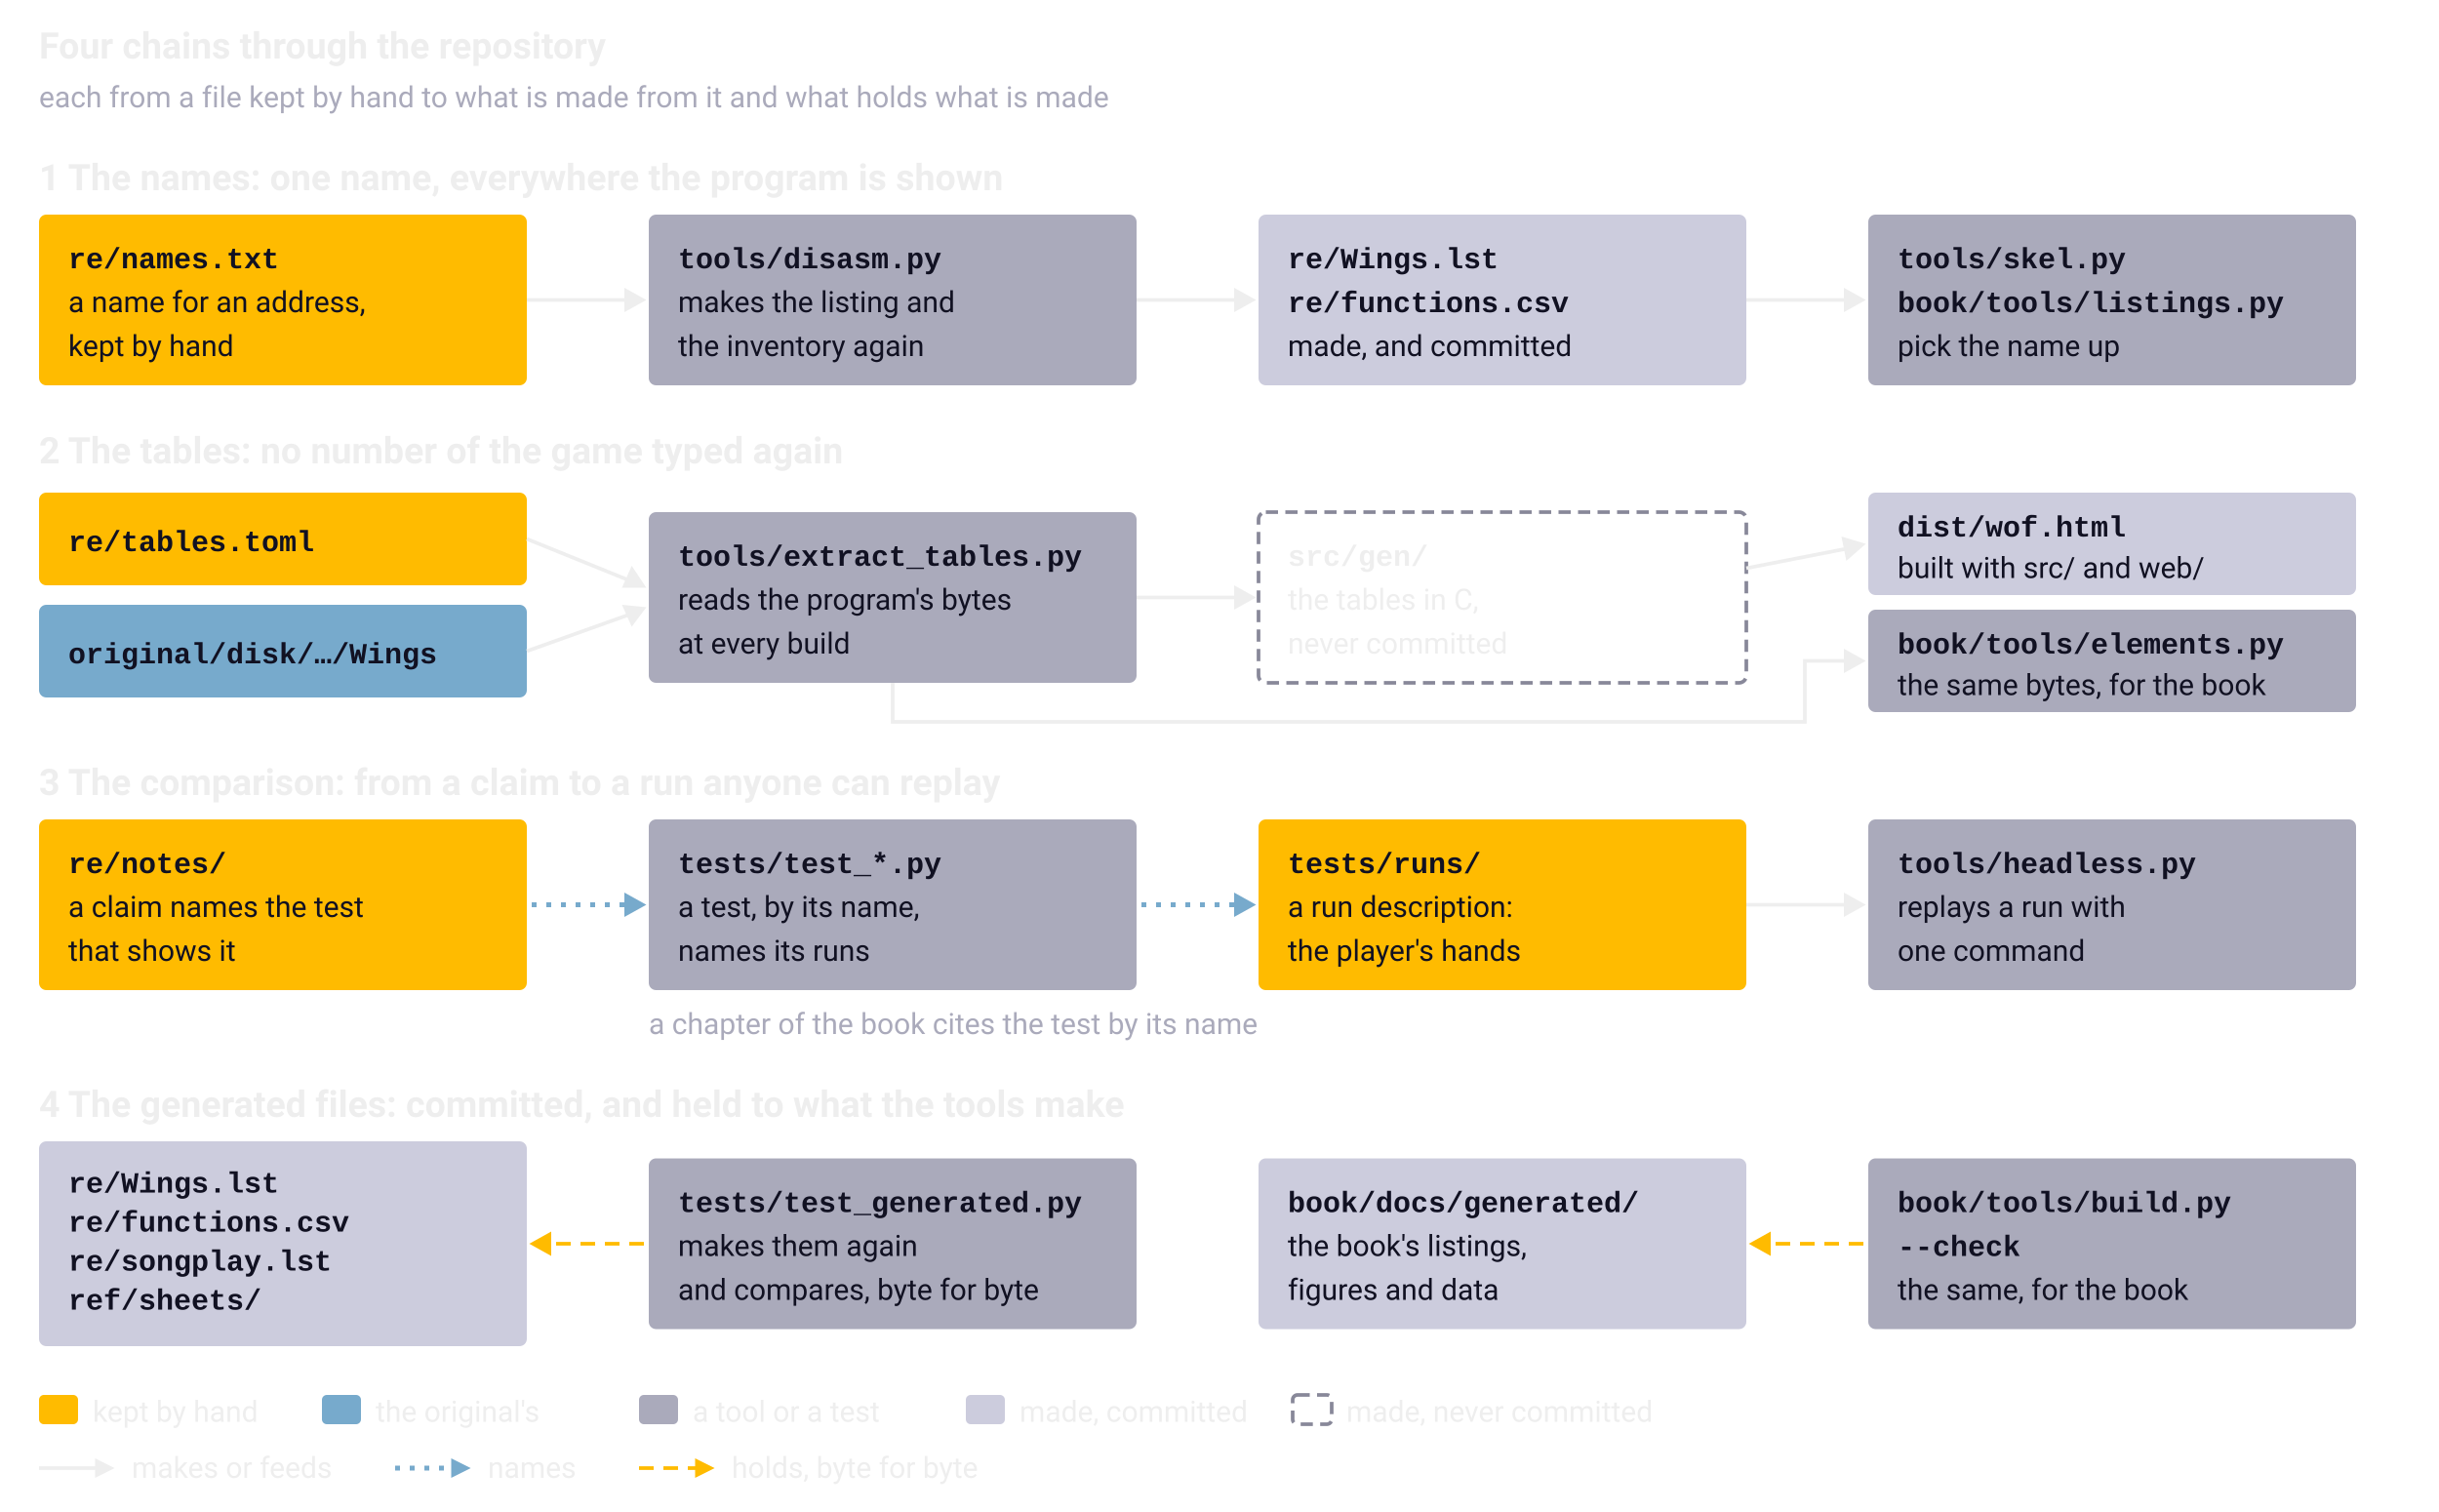
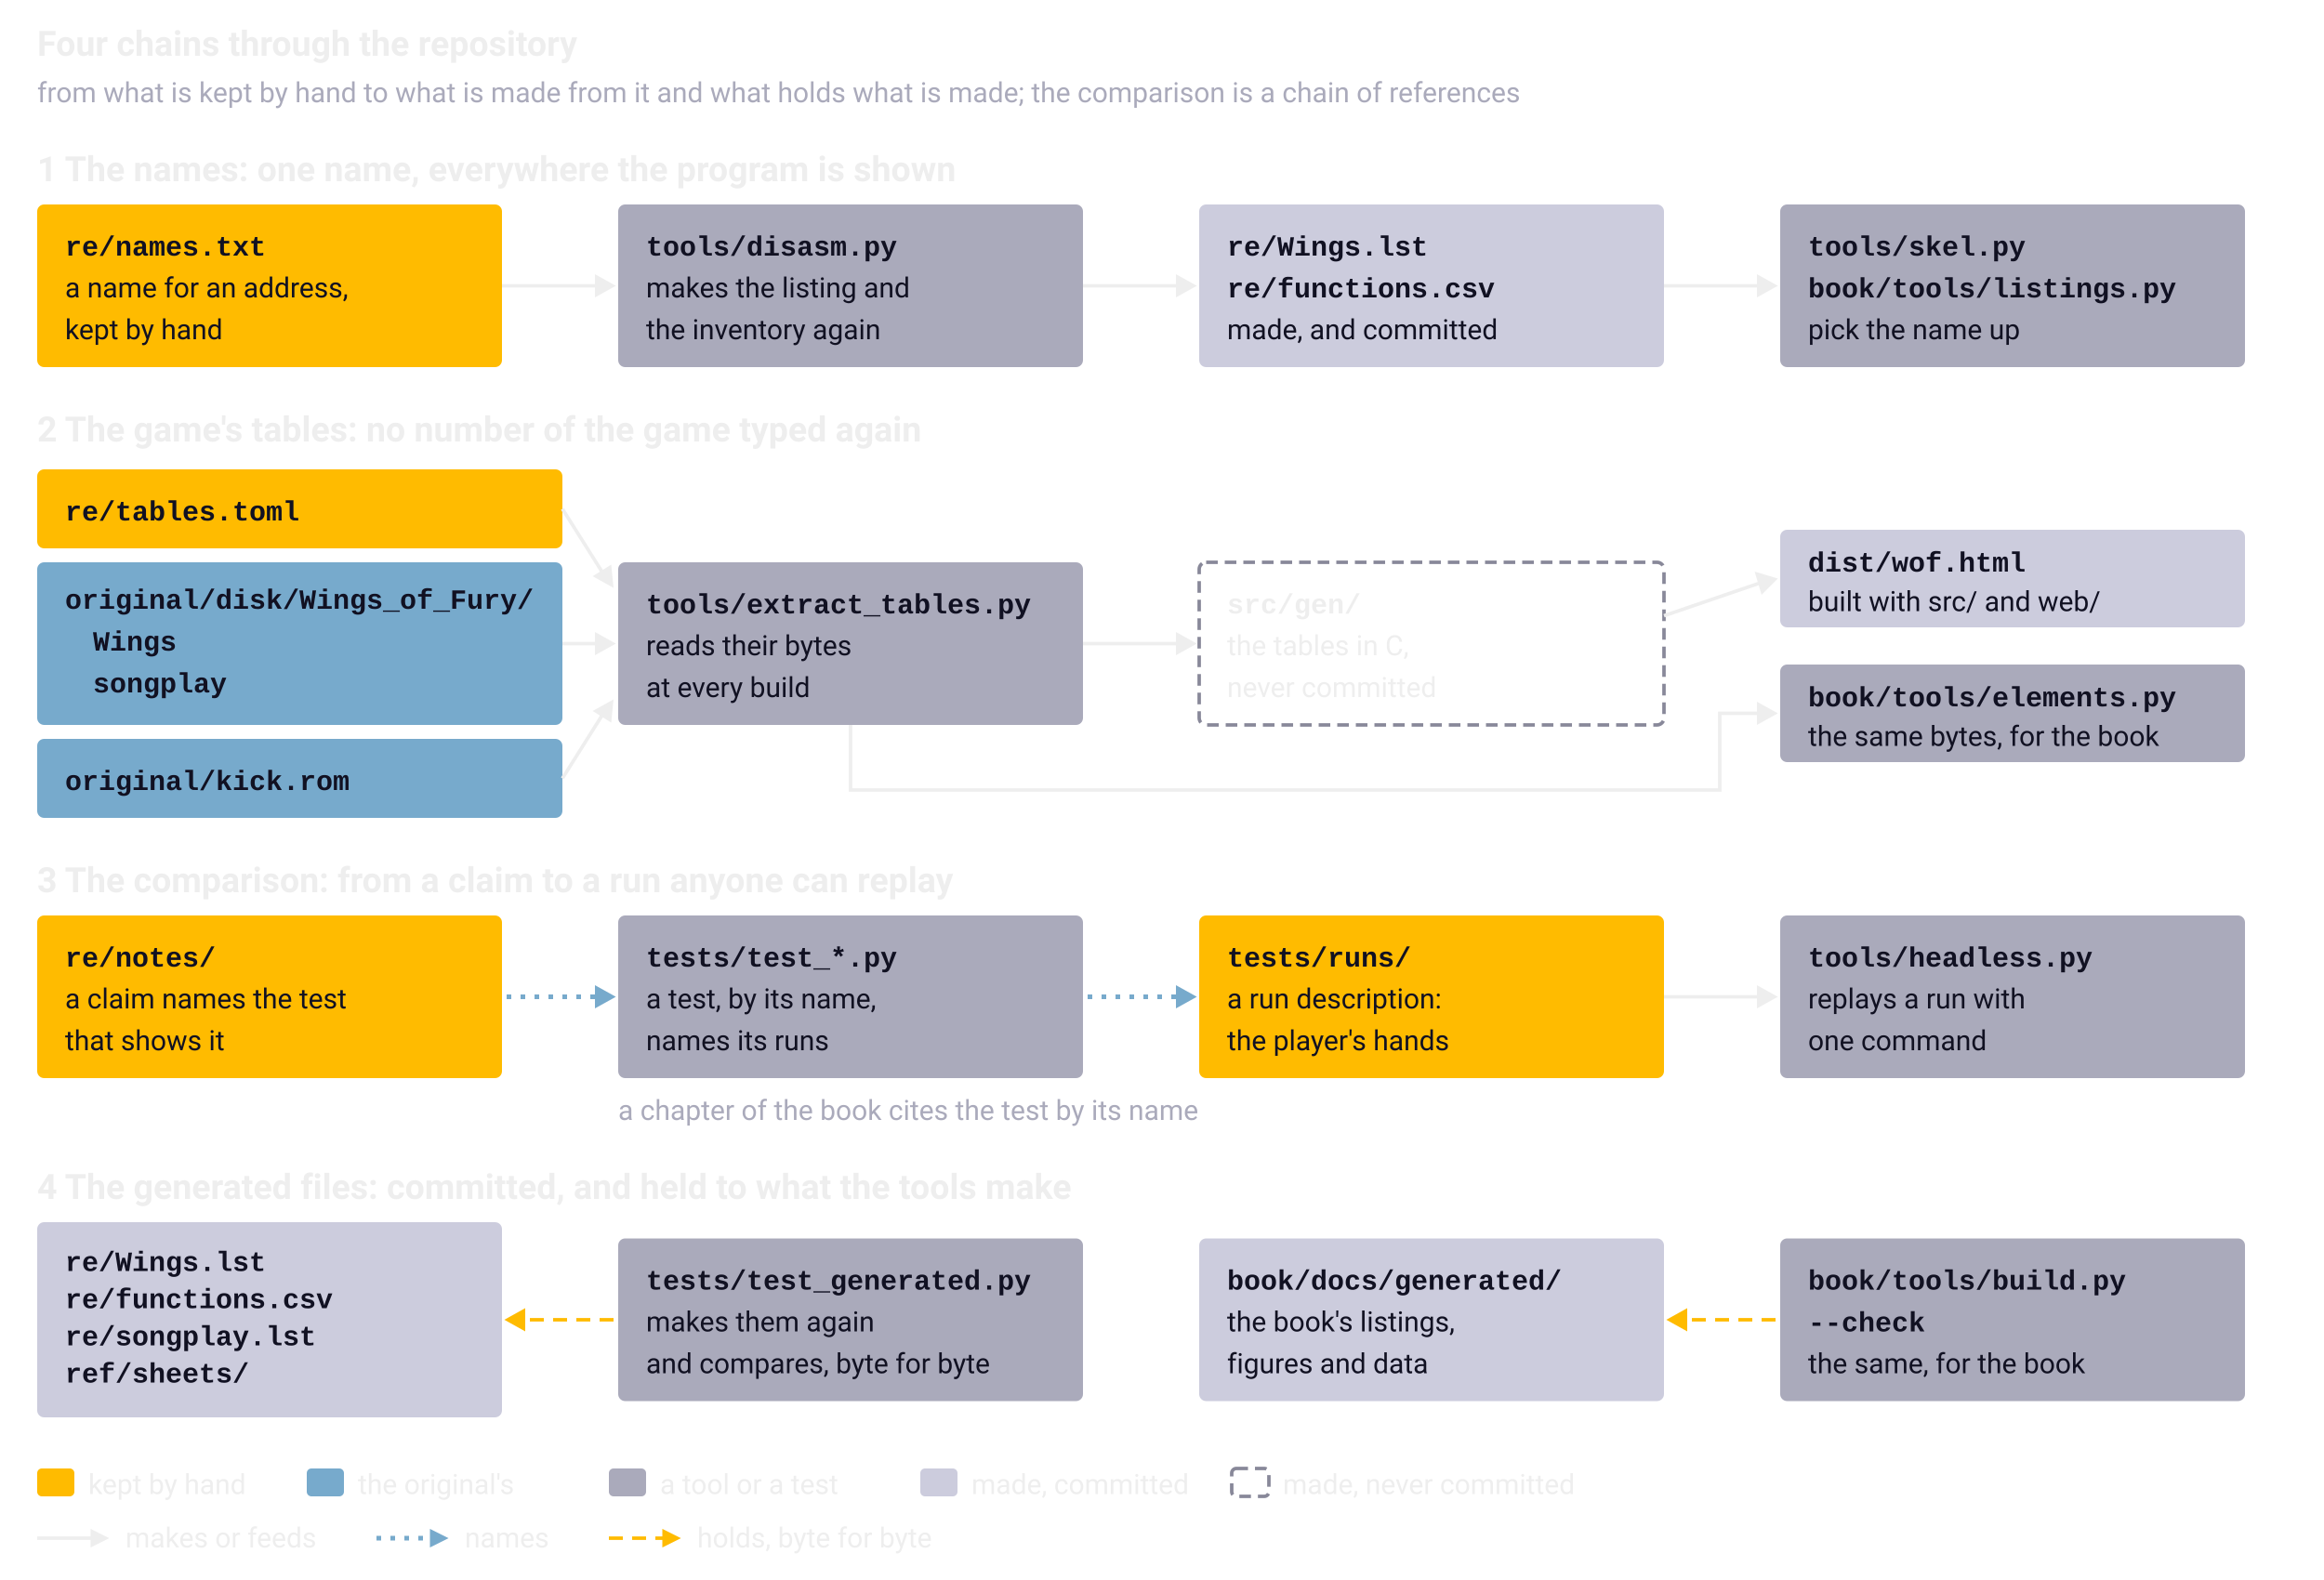
- <svg xmlns="http://www.w3.org/2000/svg" viewBox="0 0 1000 620" width="1000" height="620" role="img" aria-labelledby="title desc">
+ <svg xmlns="http://www.w3.org/2000/svg" viewBox="0 0 1000 680" width="1000" height="680" role="img" aria-labelledby="title desc">
  <style>
-     /* The book's colours (stylesheets/book.css), each an entry of one of the game's palettes. */
+     /* The design's colours, each an entry of one of the game's palettes. */
    .hand  { fill: #FFBB00; /* wingstitle 25 */ }
    .orig  { fill: #77AACC; /* wingspalette 22 */ }
    .tool  { fill: #AAAABB; /* wingspalette 29 */ }
    .made  { fill: #CCCCDD; /* wingspalette 30 */ }
    .ink   { fill: #111122; /* wingspalette 6 */ }
    .light { fill: #EEEEEE; /* wingstitle 31 */ }
    .muted { fill: #AAAABB; /* wingspalette 29 */ }
    .gen   { stroke: #888899; /* wingspalette 28 */ stroke-width: 1.5; stroke-dasharray: 5 3; fill: none; }
    .wire  { stroke: #EEEEEE; /* wingstitle 31 */ stroke-width: 1.5; fill: none; }
    .tip   { fill: #EEEEEE; /* wingstitle 31 */ }
    .names { stroke: #77AACC; /* wingspalette 22 */ stroke-width: 2; stroke-dasharray: 2 4; fill: none; }
    .namestip { fill: #77AACC; /* wingspalette 22 */ }
    .hold  { stroke: #FFBB00; /* wingstitle 25 */ stroke-width: 1.5; stroke-dasharray: 6 4; fill: none; }
    .holdtip { fill: #FFBB00; /* wingstitle 25 */ }
    text { font-family: system-ui, -apple-system, "Segoe UI", Roboto, Arial, sans-serif; font-size: 14px; }
    .code  { font-family: ui-monospace, Menlo, Consolas, "Liberation Mono", monospace; font-size: 12px; font-weight: 700; }
    .label { font-size: 15px; font-weight: 700; }
    .small { font-size: 12px; }
  </style>
  <text class="light label" x="16" y="24">Four chains through the repository</text>
-   <text class="muted small" x="16" y="44">each from a file kept by hand to what is made from it and what holds what is made</text>
+   <text class="muted small" x="16" y="44">from what is kept by hand to what is made from it and what holds what is made; the comparison is a chain of references</text>
  <text class="light label" x="16" y="78">1   The names: one name, everywhere the program is shown</text>
  <rect class="hand" x="16" y="88" width="200" height="70" rx="3" />
  <text class="ink code" x="28" y="110">re/names.txt</text>
  <text class="ink small" x="28" y="128">a name for an address,</text>
  <text class="ink small" x="28" y="146">kept by hand</text>
  <path class="wire" d="M216 123 L257 123" />
  <path class="tip" d="M265 123 L256 118 L256 128 Z" />
  <rect class="tool" x="266" y="88" width="200" height="70" rx="3" />
  <text class="ink code" x="278" y="110">tools/disasm.py</text>
  <text class="ink small" x="278" y="128">makes the listing and</text>
  <text class="ink small" x="278" y="146">the inventory again</text>
  <path class="wire" d="M466 123 L507 123" />
  <path class="tip" d="M515 123 L506 118 L506 128 Z" />
  <rect class="made" x="516" y="88" width="200" height="70" rx="3" />
  <text class="ink code" x="528" y="110">re/Wings.lst</text>
  <text class="ink code" x="528" y="128">re/functions.csv</text>
  <text class="ink small" x="528" y="146">made, and committed</text>
  <path class="wire" d="M716 123 L757 123" />
  <path class="tip" d="M765 123 L756 118 L756 128 Z" />
  <rect class="tool" x="766" y="88" width="200" height="70" rx="3" />
  <text class="ink code" x="778" y="110">tools/skel.py</text>
  <text class="ink code" x="778" y="128">book/tools/listings.py</text>
  <text class="ink small" x="778" y="146">pick the name up</text>
-   <text class="light label" x="16" y="190">2   The tables: no number of the game typed again</text>
-   <rect class="hand" x="16" y="202" width="200" height="38" rx="3" />
-   <text class="ink code" x="28" y="226">re/tables.toml</text>
-   <rect class="orig" x="16" y="248" width="200" height="38" rx="3" />
-   <text class="ink code" x="28" y="272">original/disk/…/Wings</text>
-   <path class="wire" d="M216 221 L258 238" />
-   <path class="tip" d="M265 241 L255 241 L259 232 Z" />
-   <path class="wire" d="M216 267 L258 252" />
-   <path class="tip" d="M265 249 L259 257 L255 248 Z" />
-   <rect class="tool" x="266" y="210" width="200" height="70" rx="3" />
-   <text class="ink code" x="278" y="232">tools/extract_tables.py</text>
-   <text class="ink small" x="278" y="250">reads the program's bytes</text>
-   <text class="ink small" x="278" y="268">at every build</text>
-   <path class="wire" d="M466 245 L507 245" />
-   <path class="tip" d="M515 245 L506 240 L506 250 Z" />
-   <rect class="gen" x="516" y="210" width="200" height="70" rx="3" />
-   <text class="light code" x="528" y="232">src/gen/</text>
-   <text class="light small" x="528" y="250">the tables in C,</text>
-   <text class="light small" x="528" y="268">never committed</text>
-   <path class="wire" d="M716 233 L757 225" />
-   <path class="tip" d="M765 223 L757 230 L755 220 Z" />
-   <rect class="made" x="766" y="202" width="200" height="42" rx="3" />
-   <text class="ink code" x="778" y="220">dist/wof.html</text>
-   <text class="ink small" x="778" y="237">built with src/ and web/</text>
-   <path class="wire" d="M366 280 L366 296 L740 296 L740 271 L757 271" />
-   <path class="tip" d="M765 271 L756 266 L756 276 Z" />
-   <rect class="tool" x="766" y="250" width="200" height="42" rx="3" />
-   <text class="ink code" x="778" y="268">book/tools/elements.py</text>
-   <text class="ink small" x="778" y="285">the same bytes, for the book</text>
-   <text class="light label" x="16" y="326">3   The comparison: from a claim to a run anyone can replay</text>
-   <rect class="hand" x="16" y="336" width="200" height="70" rx="3" />
-   <text class="ink code" x="28" y="358">re/notes/</text>
-   <text class="ink small" x="28" y="376">a claim names the test</text>
-   <text class="ink small" x="28" y="394">that shows it</text>
-   <path class="names" d="M218 371 L257 371" />
-   <path class="namestip" d="M265 371 L256 366 L256 376 Z" />
-   <rect class="tool" x="266" y="336" width="200" height="70" rx="3" />
-   <text class="ink code" x="278" y="358">tests/test_*.py</text>
-   <text class="ink small" x="278" y="376">a test, by its name,</text>
-   <text class="ink small" x="278" y="394">names its runs</text>
-   <path class="names" d="M468 371 L507 371" />
-   <path class="namestip" d="M515 371 L506 366 L506 376 Z" />
-   <rect class="hand" x="516" y="336" width="200" height="70" rx="3" />
-   <text class="ink code" x="528" y="358">tests/runs/</text>
-   <text class="ink small" x="528" y="376">a run description:</text>
-   <text class="ink small" x="528" y="394">the player's hands</text>
-   <path class="wire" d="M716 371 L757 371" />
-   <path class="tip" d="M765 371 L756 366 L756 376 Z" />
-   <rect class="tool" x="766" y="336" width="200" height="70" rx="3" />
-   <text class="ink code" x="778" y="358">tools/headless.py</text>
-   <text class="ink small" x="778" y="376">replays a run with</text>
-   <text class="ink small" x="778" y="394">one command</text>
-   <text class="muted small" x="266" y="424">a chapter of the book cites the test by its name</text>
-   <text class="light label" x="16" y="458">4   The generated files: committed, and held to what the tools make</text>
-   <rect class="made" x="16" y="468" width="200" height="84" rx="3" />
-   <text class="ink code" x="28" y="489">re/Wings.lst</text>
-   <text class="ink code" x="28" y="505">re/functions.csv</text>
-   <text class="ink code" x="28" y="521">re/songplay.lst</text>
-   <text class="ink code" x="28" y="537">ref/sheets/</text>
-   <path class="hold" d="M264 510 L225 510" />
-   <path class="holdtip" d="M217 510 L226 505 L226 515 Z" />
-   <rect class="tool" x="266" y="475" width="200" height="70" rx="3" />
-   <text class="ink code" x="278" y="497">tests/test_generated.py</text>
-   <text class="ink small" x="278" y="515">makes them again</text>
-   <text class="ink small" x="278" y="533">and compares, byte for byte</text>
-   <rect class="made" x="516" y="475" width="200" height="70" rx="3" />
-   <text class="ink code" x="528" y="497">book/docs/generated/</text>
-   <text class="ink small" x="528" y="515">the book's listings,</text>
-   <text class="ink small" x="528" y="533">figures and data</text>
-   <path class="hold" d="M764 510 L725 510" />
-   <path class="holdtip" d="M717 510 L726 505 L726 515 Z" />
-   <rect class="tool" x="766" y="475" width="200" height="70" rx="3" />
-   <text class="ink code" x="778" y="497">book/tools/build.py</text>
-   <text class="ink code" x="778" y="515">--check</text>
-   <text class="ink small" x="778" y="533">the same, for the book</text>
-   <rect class="hand" x="16" y="572" width="16" height="12" rx="2" />
-   <text class="light small" x="38" y="583">kept by hand</text>
-   <rect class="orig" x="132" y="572" width="16" height="12" rx="2" />
-   <text class="light small" x="154" y="583">the original's</text>
-   <rect class="tool" x="262" y="572" width="16" height="12" rx="2" />
-   <text class="light small" x="284" y="583">a tool or a test</text>
-   <rect class="made" x="396" y="572" width="16" height="12" rx="2" />
-   <text class="light small" x="418" y="583">made, committed</text>
-   <rect class="gen" x="530" y="572" width="16" height="12" rx="2" />
-   <text class="light small" x="552" y="583">made, never committed</text>
-   <path class="wire" d="M16 602 L40 602" />
-   <path class="tip" d="M47 602 L39 598 L39 606 Z" />
-   <text class="light small" x="54" y="606">makes or feeds</text>
-   <path class="names" d="M162 602 L186 602" />
-   <path class="namestip" d="M193 602 L185 598 L185 606 Z" />
-   <text class="light small" x="200" y="606">names</text>
-   <path class="hold" d="M262 602 L286 602" />
-   <path class="holdtip" d="M293 602 L285 598 L285 606 Z" />
-   <text class="light small" x="300" y="606">holds, byte for byte</text>
+   <text class="light label" x="16" y="190">2   The game's tables: no number of the game typed again</text>
+   <rect class="hand" x="16" y="202" width="226" height="34" rx="3" />
+   <text class="ink code" x="28" y="224">re/tables.toml</text>
+   <rect class="orig" x="16" y="242" width="226" height="70" rx="3" />
+   <text class="ink code" x="28" y="262">original/disk/Wings_of_Fury/</text>
+   <text class="ink code" x="40" y="280">Wings</text>
+   <text class="ink code" x="40" y="298">songplay</text>
+   <rect class="orig" x="16" y="318" width="226" height="34" rx="3" />
+   <text class="ink code" x="28" y="340">original/kick.rom</text>
+   <path class="wire" d="M242 219 L259 246" />
+   <path class="tip" d="M264 253 L255 248 L263 243 Z" />
+   <path class="wire" d="M242 277 L256 277" />
+   <path class="tip" d="M265 277 L256 272 L256 282 Z" />
+   <path class="wire" d="M242 335 L259 308" />
+   <path class="tip" d="M264 301 L263 311 L255 306 Z" />
+   <rect class="tool" x="266" y="242" width="200" height="70" rx="3" />
+   <text class="ink code" x="278" y="264">tools/extract_tables.py</text>
+   <text class="ink small" x="278" y="282">reads their bytes</text>
+   <text class="ink small" x="278" y="300">at every build</text>
+   <path class="wire" d="M466 277 L507 277" />
+   <path class="tip" d="M515 277 L506 272 L506 282 Z" />
+   <rect class="gen" x="516" y="242" width="200" height="70" rx="3" />
+   <text class="light code" x="528" y="264">src/gen/</text>
+   <text class="light small" x="528" y="282">the tables in C,</text>
+   <text class="light small" x="528" y="300">never committed</text>
+   <path class="wire" d="M716 265 L757 251" />
+   <path class="tip" d="M765 249 L758 256 L755 246 Z" />
+   <rect class="made" x="766" y="228" width="200" height="42" rx="3" />
+   <text class="ink code" x="778" y="246">dist/wof.html</text>
+   <text class="ink small" x="778" y="263">built with src/ and web/</text>
+   <path class="wire" d="M366 312 L366 340 L740 340 L740 307 L757 307" />
+   <path class="tip" d="M765 307 L756 302 L756 312 Z" />
+   <rect class="tool" x="766" y="286" width="200" height="42" rx="3" />
+   <text class="ink code" x="778" y="304">book/tools/elements.py</text>
+   <text class="ink small" x="778" y="321">the same bytes, for the book</text>
+   <text class="light label" x="16" y="384">3   The comparison: from a claim to a run anyone can replay</text>
+   <rect class="hand" x="16" y="394" width="200" height="70" rx="3" />
+   <text class="ink code" x="28" y="416">re/notes/</text>
+   <text class="ink small" x="28" y="434">a claim names the test</text>
+   <text class="ink small" x="28" y="452">that shows it</text>
+   <path class="names" d="M218 429 L257 429" />
+   <path class="namestip" d="M265 429 L256 424 L256 434 Z" />
+   <rect class="tool" x="266" y="394" width="200" height="70" rx="3" />
+   <text class="ink code" x="278" y="416">tests/test_*.py</text>
+   <text class="ink small" x="278" y="434">a test, by its name,</text>
+   <text class="ink small" x="278" y="452">names its runs</text>
+   <path class="names" d="M468 429 L507 429" />
+   <path class="namestip" d="M515 429 L506 424 L506 434 Z" />
+   <rect class="hand" x="516" y="394" width="200" height="70" rx="3" />
+   <text class="ink code" x="528" y="416">tests/runs/</text>
+   <text class="ink small" x="528" y="434">a run description:</text>
+   <text class="ink small" x="528" y="452">the player's hands</text>
+   <path class="wire" d="M716 429 L757 429" />
+   <path class="tip" d="M765 429 L756 424 L756 434 Z" />
+   <rect class="tool" x="766" y="394" width="200" height="70" rx="3" />
+   <text class="ink code" x="778" y="416">tools/headless.py</text>
+   <text class="ink small" x="778" y="434">replays a run with</text>
+   <text class="ink small" x="778" y="452">one command</text>
+   <text class="muted small" x="266" y="482">a chapter of the book cites the test by its name</text>
+   <text class="light label" x="16" y="516">4   The generated files: committed, and held to what the tools make</text>
+   <rect class="made" x="16" y="526" width="200" height="84" rx="3" />
+   <text class="ink code" x="28" y="547">re/Wings.lst</text>
+   <text class="ink code" x="28" y="563">re/functions.csv</text>
+   <text class="ink code" x="28" y="579">re/songplay.lst</text>
+   <text class="ink code" x="28" y="595">ref/sheets/</text>
+   <path class="hold" d="M264 568 L225 568" />
+   <path class="holdtip" d="M217 568 L226 563 L226 573 Z" />
+   <rect class="tool" x="266" y="533" width="200" height="70" rx="3" />
+   <text class="ink code" x="278" y="555">tests/test_generated.py</text>
+   <text class="ink small" x="278" y="573">makes them again</text>
+   <text class="ink small" x="278" y="591">and compares, byte for byte</text>
+   <rect class="made" x="516" y="533" width="200" height="70" rx="3" />
+   <text class="ink code" x="528" y="555">book/docs/generated/</text>
+   <text class="ink small" x="528" y="573">the book's listings,</text>
+   <text class="ink small" x="528" y="591">figures and data</text>
+   <path class="hold" d="M764 568 L725 568" />
+   <path class="holdtip" d="M717 568 L726 563 L726 573 Z" />
+   <rect class="tool" x="766" y="533" width="200" height="70" rx="3" />
+   <text class="ink code" x="778" y="555">book/tools/build.py</text>
+   <text class="ink code" x="778" y="573">--check</text>
+   <text class="ink small" x="778" y="591">the same, for the book</text>
+   <rect class="hand" x="16" y="632" width="16" height="12" rx="2" />
+   <text class="light small" x="38" y="643">kept by hand</text>
+   <rect class="orig" x="132" y="632" width="16" height="12" rx="2" />
+   <text class="light small" x="154" y="643">the original's</text>
+   <rect class="tool" x="262" y="632" width="16" height="12" rx="2" />
+   <text class="light small" x="284" y="643">a tool or a test</text>
+   <rect class="made" x="396" y="632" width="16" height="12" rx="2" />
+   <text class="light small" x="418" y="643">made, committed</text>
+   <rect class="gen" x="530" y="632" width="16" height="12" rx="2" />
+   <text class="light small" x="552" y="643">made, never committed</text>
+   <path class="wire" d="M16 662 L40 662" />
+   <path class="tip" d="M47 662 L39 658 L39 666 Z" />
+   <text class="light small" x="54" y="666">makes or feeds</text>
+   <path class="names" d="M162 662 L186 662" />
+   <path class="namestip" d="M193 662 L185 658 L185 666 Z" />
+   <text class="light small" x="200" y="666">names</text>
+   <path class="hold" d="M262 662 L286 662" />
+   <path class="holdtip" d="M293 662 L285 658 L285 666 Z" />
+   <text class="light small" x="300" y="666">holds, byte for byte</text>
</svg>
